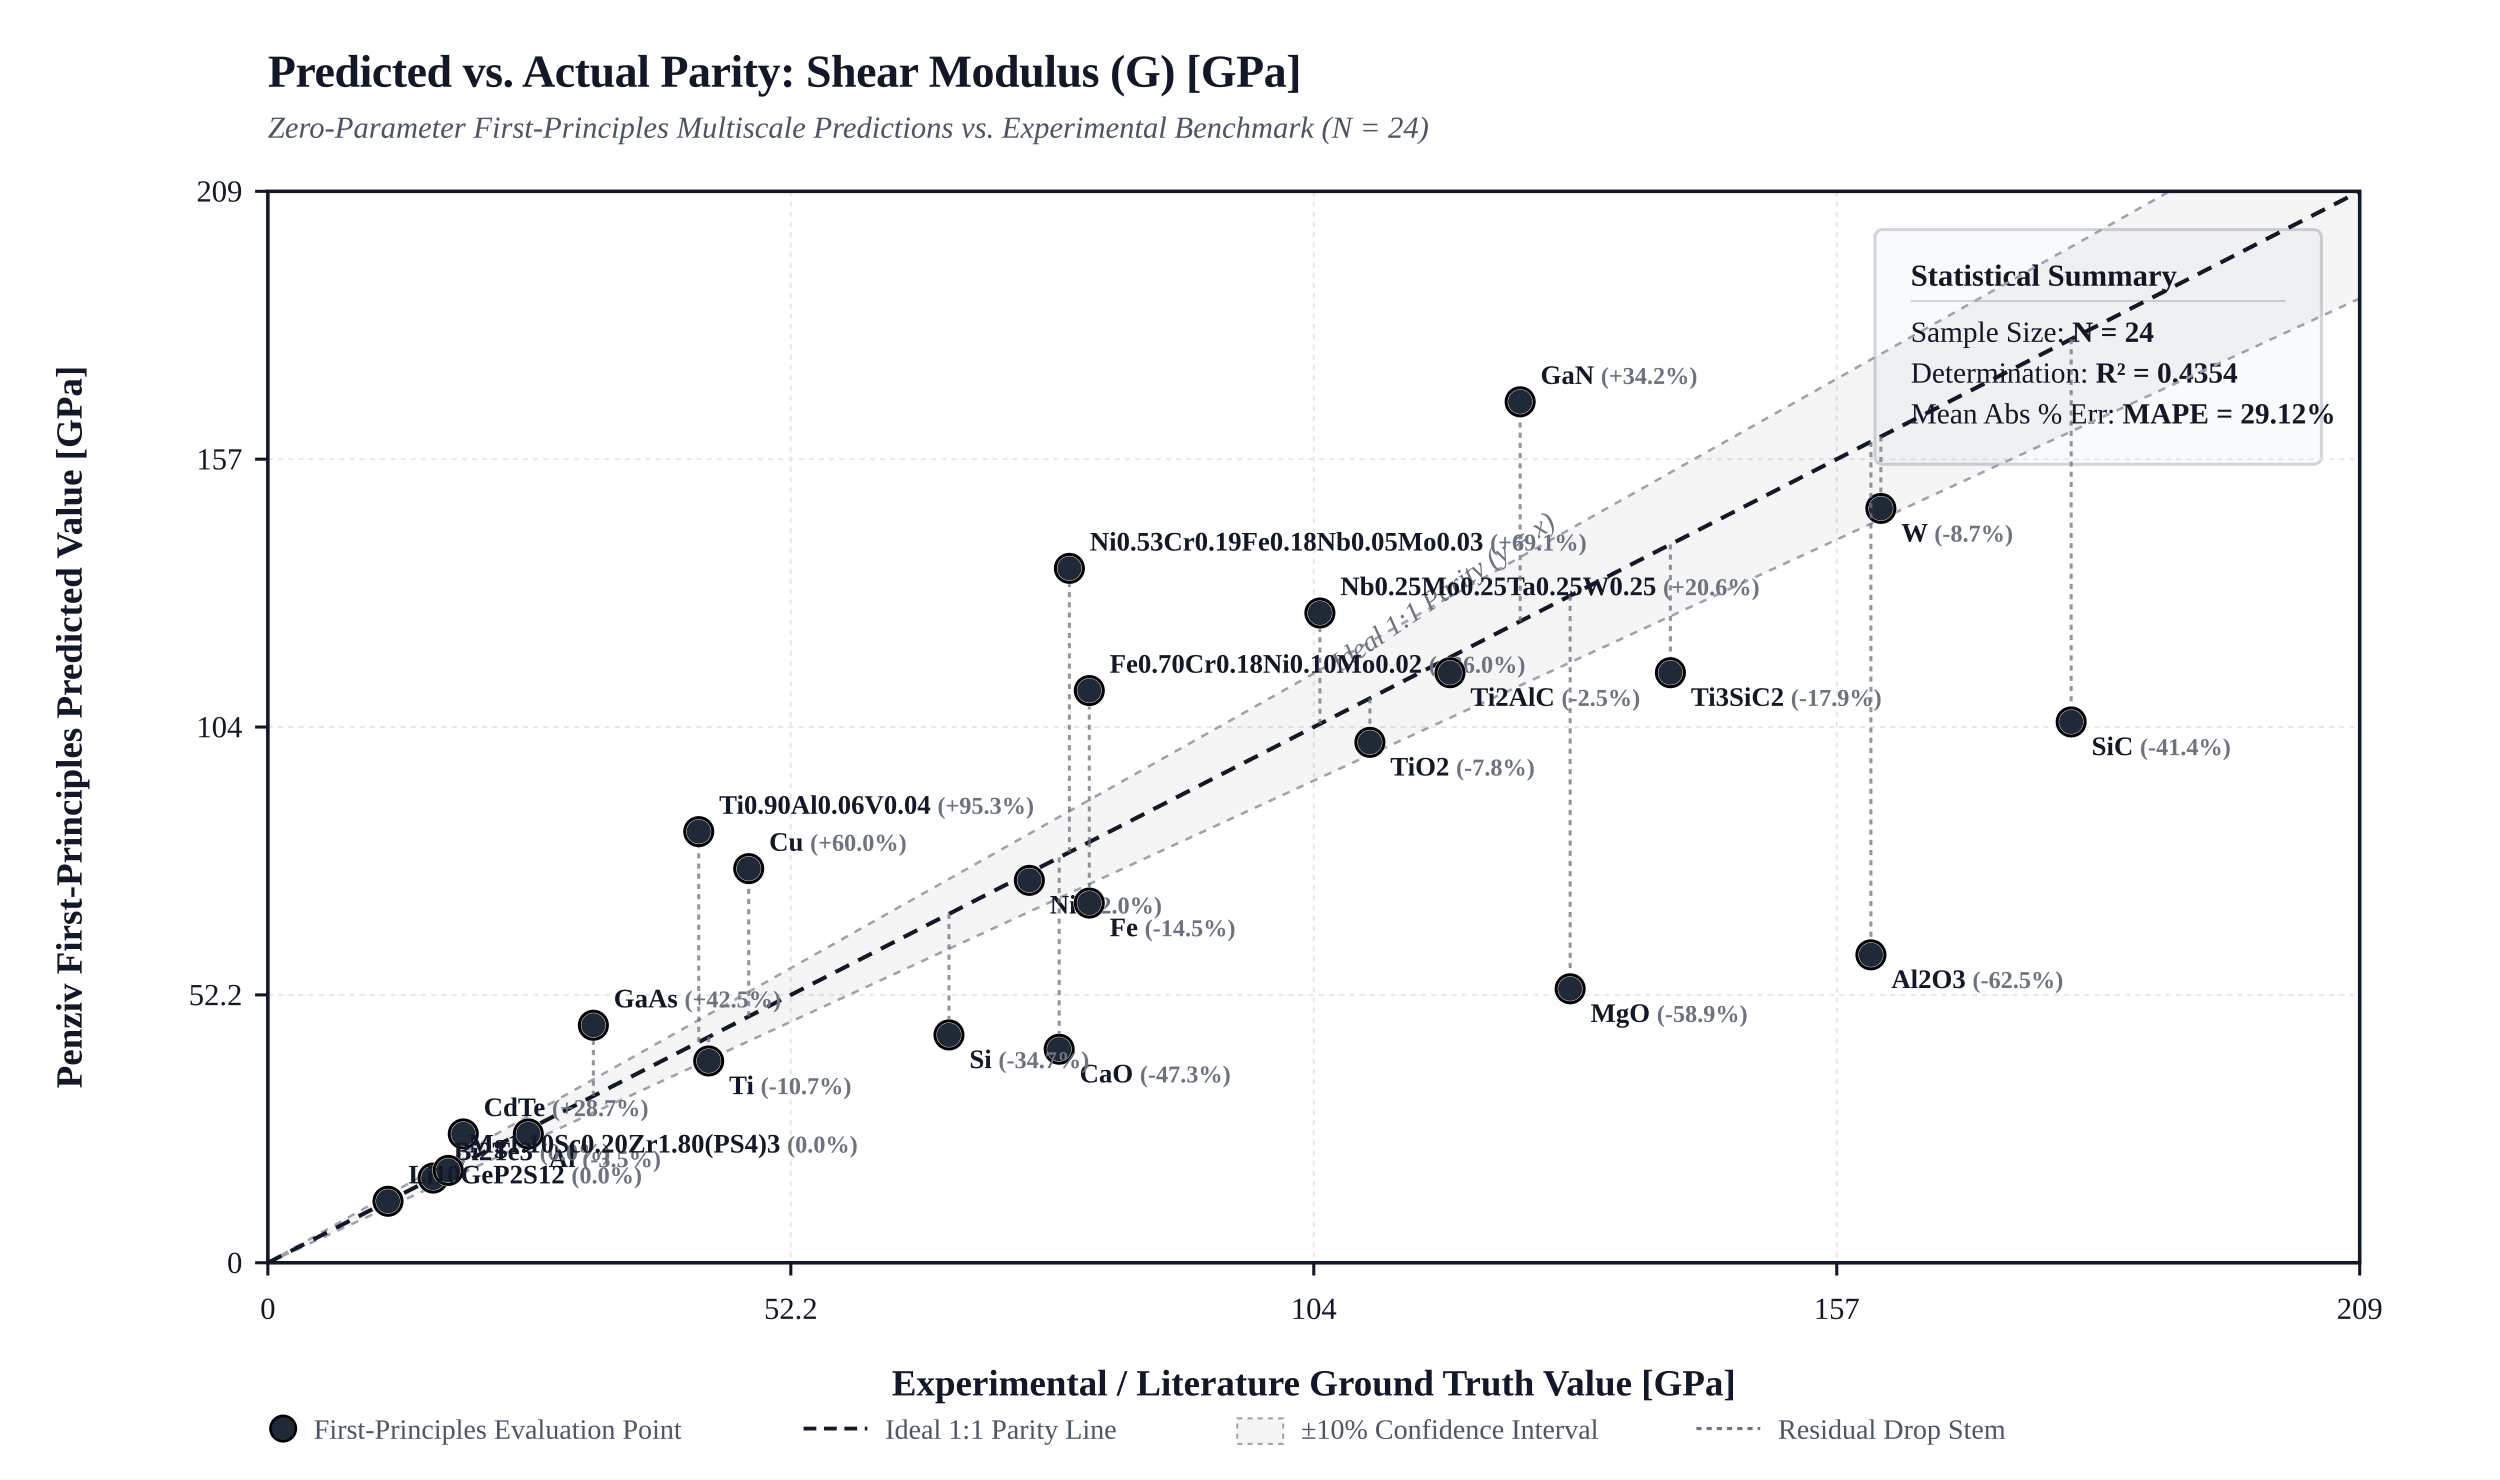
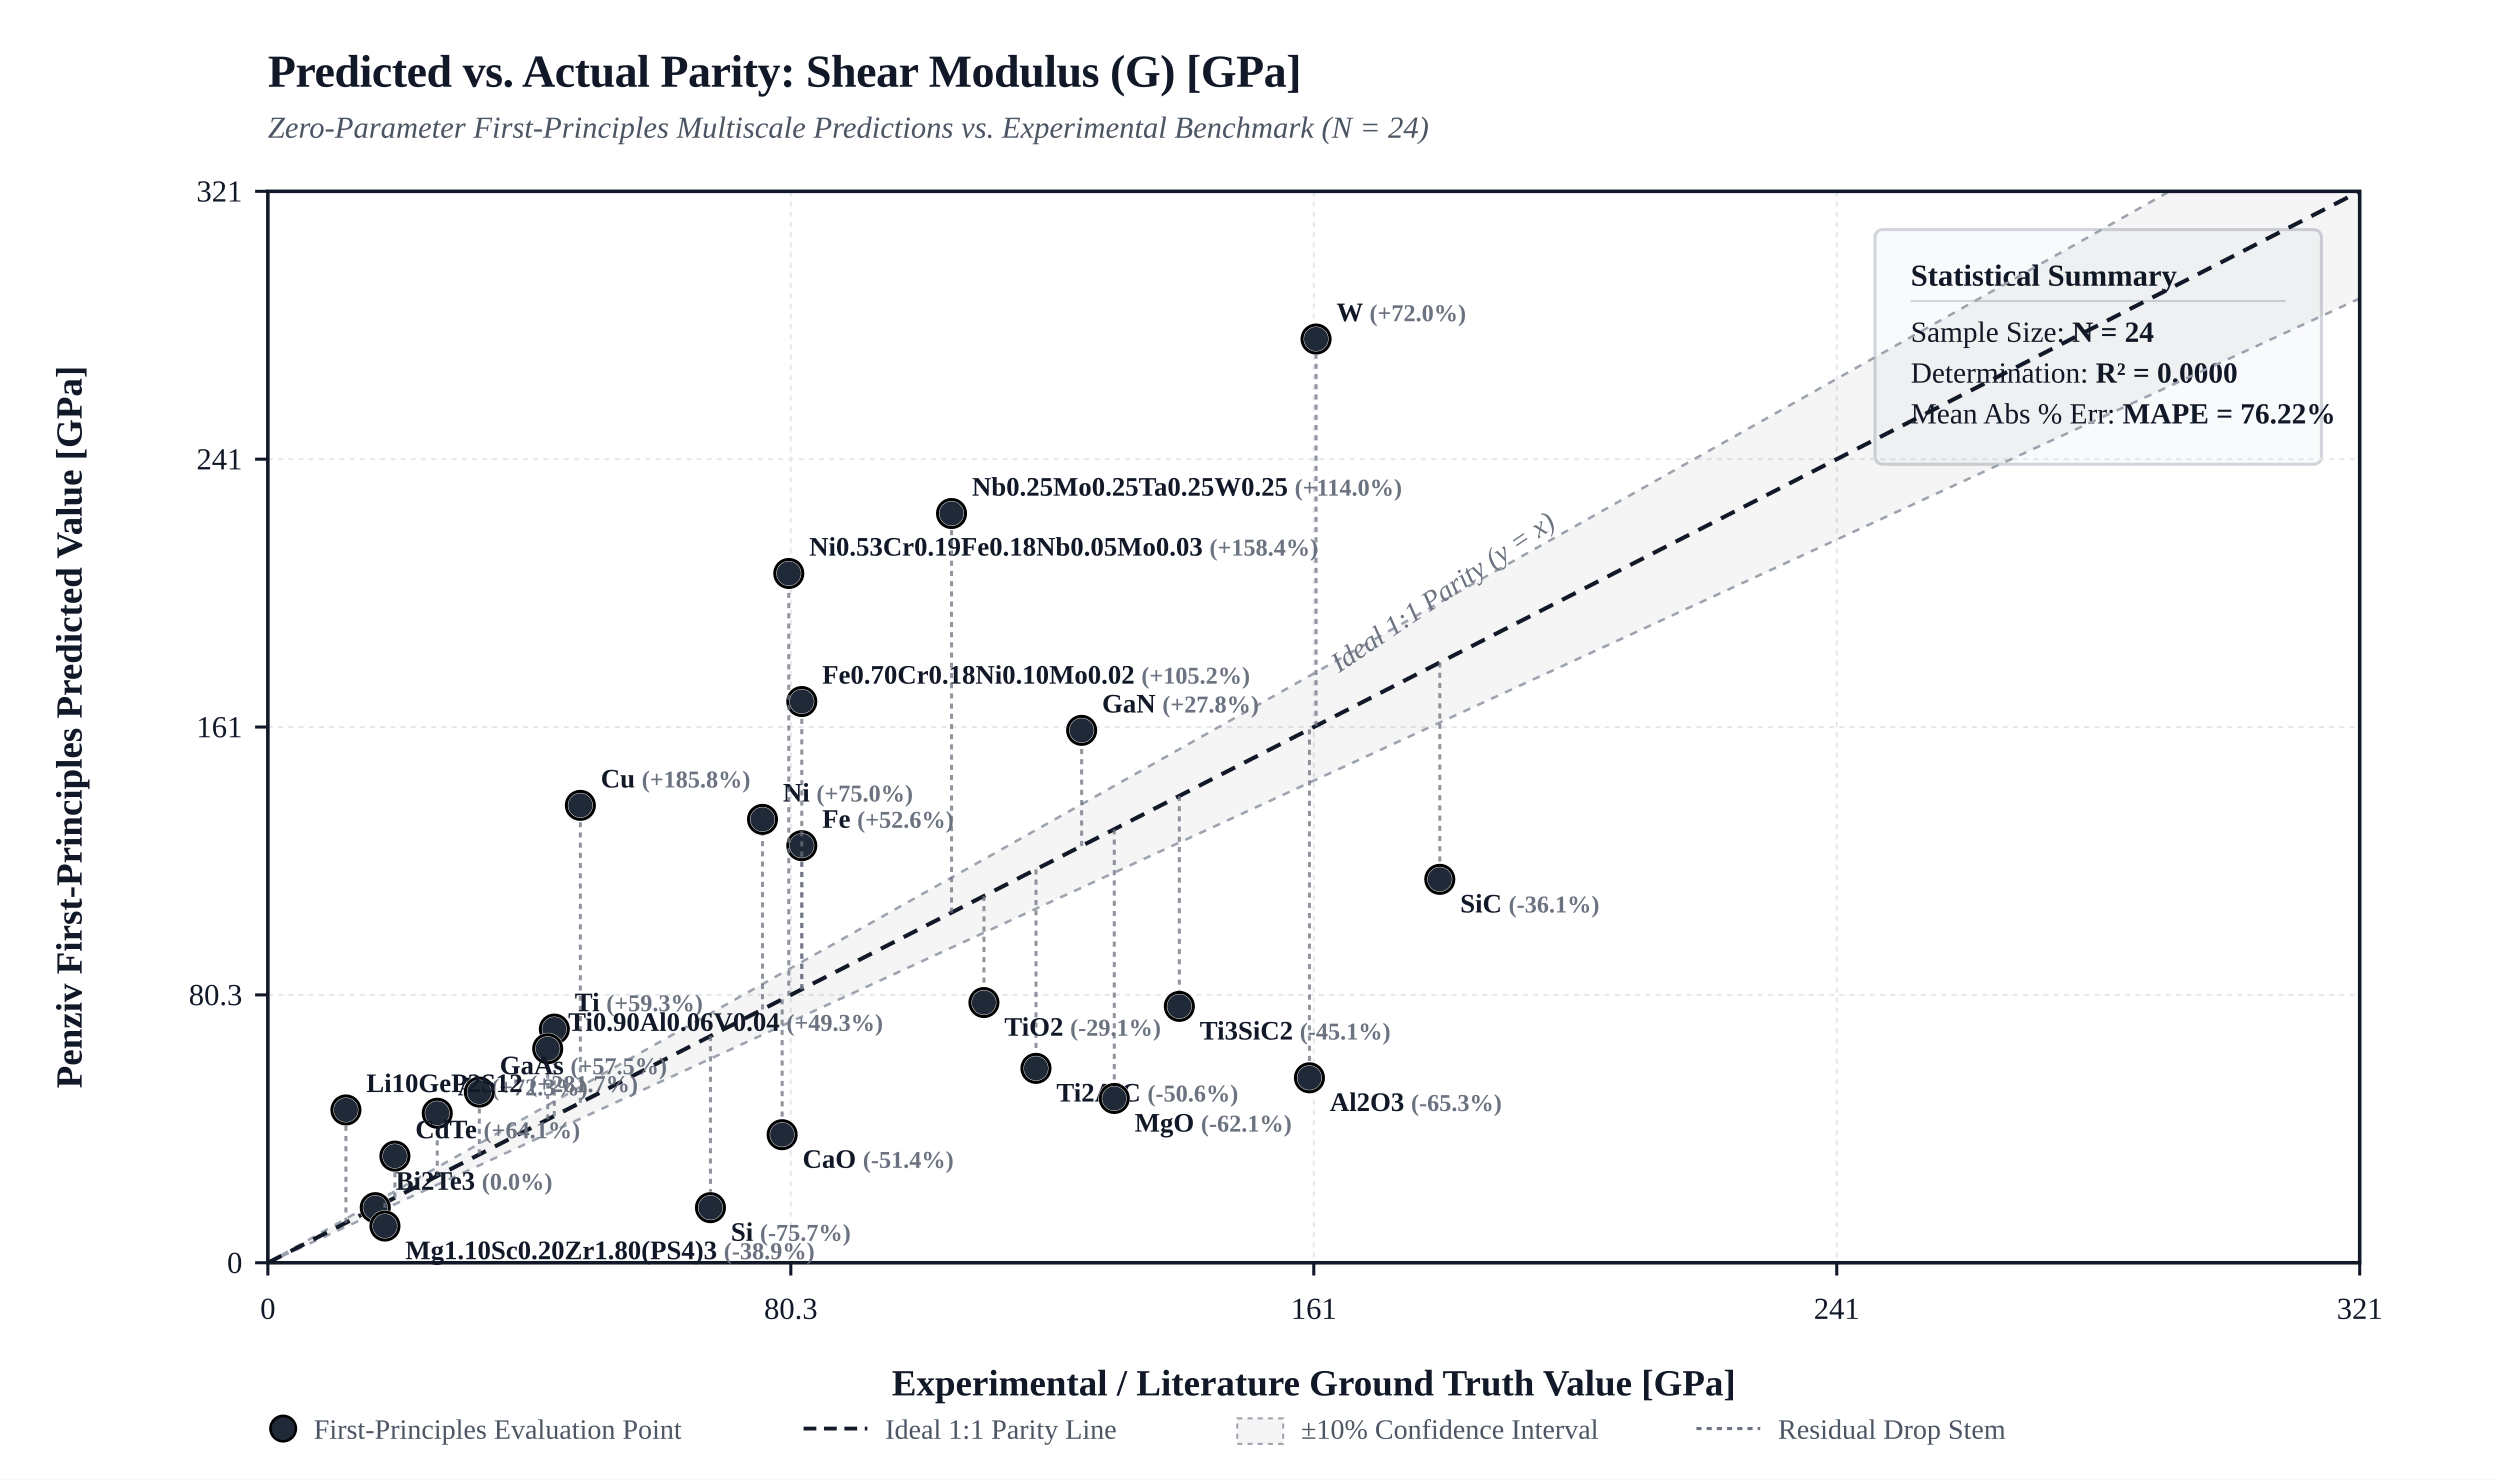
<svg xmlns="http://www.w3.org/2000/svg" viewBox="0 0 980 580" width="100%" height="auto" style="background-color: #FFFFFF; border: 1px solid #E5E7EB; border-radius: 4px; font-family: 'Times New Roman', Times, 'DejaVu Serif', 'TeX Gyre Termes', Georgia, serif;">
  <defs>
    <clipPath id="plotClip">
      <rect x="105" y="75" width="820" height="420" />
    </clipPath>
  </defs>
  <rect x="0" y="0" width="980" height="580" fill="#FFFFFF" />
  <text x="105" y="34" fill="#111827" font-size="18" font-weight="bold" letter-spacing="-0.01em">Predicted vs. Actual Parity: Shear Modulus (G) [GPa]</text>
  <text x="105" y="54" fill="#4B5563" font-size="12" font-style="italic">Zero-Parameter First-Principles Multiscale Predictions vs. Experimental Benchmark (N = 24)</text>
  <g transform="translate(735, 90)">
    <rect width="175" height="92" rx="3" fill="#F9FAFB" stroke="#D1D5DB" stroke-width="1.2" />
    <text x="14" y="22" fill="#111827" font-size="12" font-weight="bold">Statistical Summary</text>
    <line x1="14" y1="28" x2="161" y2="28" stroke="#D1D5DB" stroke-width="0.8" />
    <text x="14" y="44" fill="#111827" font-size="11.5">Sample Size: <tspan font-weight="bold">N = 24</tspan>
    </text>
-     <text x="14" y="60" fill="#111827" font-size="11.5">Determination: <tspan font-weight="bold">R² = 0.4354</tspan>
+     <text x="14" y="60" fill="#111827" font-size="11.5">Determination: <tspan font-weight="bold">R² = 0.0000</tspan>
    </text>
-     <text x="14" y="76" fill="#111827" font-size="11.5">Mean Abs % Err: <tspan font-weight="bold">MAPE = 29.12%</tspan>
+     <text x="14" y="76" fill="#111827" font-size="11.5">Mean Abs % Err: <tspan font-weight="bold">MAPE = 76.22%</tspan>
    </text>
  </g>
  <line x1="105.0" y1="75" x2="105.0" y2="495" stroke="#E5E7EB" stroke-width="0.8" stroke-dasharray="2,2" />
  <line x1="105" y1="495.0" x2="925" y2="495.0" stroke="#E5E7EB" stroke-width="0.8" stroke-dasharray="2,2" />
  <line x1="100" y1="495.0" x2="105" y2="495.0" stroke="#111827" stroke-width="1.2" />
  <text x="95" y="499.0" fill="#111827" font-size="12" font-weight="500" text-anchor="end">0</text>
  <line x1="105.0" y1="495" x2="105.0" y2="500" stroke="#111827" stroke-width="1.2" />
  <text x="105.0" y="517.0" fill="#111827" font-size="12" font-weight="500" text-anchor="middle">0</text>
  <line x1="310.0" y1="75" x2="310.0" y2="495" stroke="#E5E7EB" stroke-width="0.8" stroke-dasharray="2,2" />
  <line x1="105" y1="390.0" x2="925" y2="390.0" stroke="#E5E7EB" stroke-width="0.8" stroke-dasharray="2,2" />
  <line x1="100" y1="390.0" x2="105" y2="390.0" stroke="#111827" stroke-width="1.2" />
-   <text x="95" y="394.0" fill="#111827" font-size="12" font-weight="500" text-anchor="end">52.2</text>
+   <text x="95" y="394.0" fill="#111827" font-size="12" font-weight="500" text-anchor="end">80.3</text>
  <line x1="310.0" y1="495" x2="310.0" y2="500" stroke="#111827" stroke-width="1.2" />
-   <text x="310.0" y="517.0" fill="#111827" font-size="12" font-weight="500" text-anchor="middle">52.2</text>
+   <text x="310.0" y="517.0" fill="#111827" font-size="12" font-weight="500" text-anchor="middle">80.3</text>
  <line x1="515.0" y1="75" x2="515.0" y2="495" stroke="#E5E7EB" stroke-width="0.8" stroke-dasharray="2,2" />
  <line x1="105" y1="285.0" x2="925" y2="285.0" stroke="#E5E7EB" stroke-width="0.8" stroke-dasharray="2,2" />
  <line x1="100" y1="285.0" x2="105" y2="285.0" stroke="#111827" stroke-width="1.2" />
-   <text x="95" y="289.0" fill="#111827" font-size="12" font-weight="500" text-anchor="end">104</text>
+   <text x="95" y="289.0" fill="#111827" font-size="12" font-weight="500" text-anchor="end">161</text>
  <line x1="515.0" y1="495" x2="515.0" y2="500" stroke="#111827" stroke-width="1.2" />
-   <text x="515.0" y="517.0" fill="#111827" font-size="12" font-weight="500" text-anchor="middle">104</text>
+   <text x="515.0" y="517.0" fill="#111827" font-size="12" font-weight="500" text-anchor="middle">161</text>
  <line x1="720.0" y1="75" x2="720.0" y2="495" stroke="#E5E7EB" stroke-width="0.8" stroke-dasharray="2,2" />
  <line x1="105" y1="180.0" x2="925" y2="180.0" stroke="#E5E7EB" stroke-width="0.8" stroke-dasharray="2,2" />
  <line x1="100" y1="180.0" x2="105" y2="180.0" stroke="#111827" stroke-width="1.2" />
-   <text x="95" y="184.0" fill="#111827" font-size="12" font-weight="500" text-anchor="end">157</text>
+   <text x="95" y="184.0" fill="#111827" font-size="12" font-weight="500" text-anchor="end">241</text>
  <line x1="720.0" y1="495" x2="720.0" y2="500" stroke="#111827" stroke-width="1.2" />
-   <text x="720.0" y="517.0" fill="#111827" font-size="12" font-weight="500" text-anchor="middle">157</text>
+   <text x="720.0" y="517.0" fill="#111827" font-size="12" font-weight="500" text-anchor="middle">241</text>
  <line x1="925.0" y1="75" x2="925.0" y2="495" stroke="#E5E7EB" stroke-width="0.8" stroke-dasharray="2,2" />
  <line x1="105" y1="75.0" x2="925" y2="75.0" stroke="#E5E7EB" stroke-width="0.8" stroke-dasharray="2,2" />
  <line x1="100" y1="75.0" x2="105" y2="75.0" stroke="#111827" stroke-width="1.2" />
-   <text x="95" y="79.0" fill="#111827" font-size="12" font-weight="500" text-anchor="end">209</text>
+   <text x="95" y="79.0" fill="#111827" font-size="12" font-weight="500" text-anchor="end">321</text>
  <line x1="925.0" y1="495" x2="925.0" y2="500" stroke="#111827" stroke-width="1.2" />
-   <text x="925.0" y="517.0" fill="#111827" font-size="12" font-weight="500" text-anchor="middle">209</text>
+   <text x="925.0" y="517.0" fill="#111827" font-size="12" font-weight="500" text-anchor="middle">321</text>
  <polygon points="105.0,495.0 925.0,33.0 925.0,117.0 105.0,495.0" fill="rgba(0, 0, 0, 0.04)" clip-path="url(#plotClip)" />
  <line x1="105.0" y1="495.0" x2="925.0" y2="33.0" stroke="#9CA3AF" stroke-width="1.0" stroke-dasharray="3,3" clip-path="url(#plotClip)" />
  <line x1="105.0" y1="495.0" x2="925.0" y2="117.0" stroke="#9CA3AF" stroke-width="1.0" stroke-dasharray="3,3" clip-path="url(#plotClip)" />
  <line x1="105.0" y1="495.0" x2="925.0" y2="75.0" stroke="#111827" stroke-width="1.6" stroke-dasharray="6,4" clip-path="url(#plotClip)" />
  <text x="535.0" y="273.0" fill="#6B7280" font-size="11" font-style="italic" transform="rotate(-34 515.0 285.0)">Ideal 1:1 Parity (y = x)</text>
  <rect x="105" y="75" width="820" height="420" fill="none" stroke="#111827" stroke-width="1.4" />
  <text x="515.0" y="547.0" fill="#111827" font-size="14.5" font-weight="bold" text-anchor="middle">Experimental / Literature Ground Truth Value [GPa]</text>
  <text x="32" y="285.0" fill="#111827" font-size="14.5" font-weight="bold" text-anchor="middle" transform="rotate(-90 32 285.0)">Penziv First-Principles Predicted Value [GPa]</text>
-   <line x1="293.5" y1="398.4" x2="293.5" y2="340.5" stroke="#6B7280" stroke-width="1.2" stroke-dasharray="2,2" opacity="0.75" clip-path="url(#plotClip)" />
-   <circle cx="293.5" cy="340.5" r="5.5" fill="#1F2937" stroke="#FFFFFF" stroke-width="1.5" />
-   <circle cx="293.5" cy="340.5" r="5.5" fill="none" stroke="#000000" stroke-width="1.2" />
-   <text x="301.5" y="333.5" fill="#111827" font-size="10.5" font-weight="600" text-anchor="start">Cu <tspan fill="#6B7280" font-size="9.5">(+60.0%)</tspan>
+   <line x1="227.5" y1="432.3" x2="227.5" y2="315.7" stroke="#6B7280" stroke-width="1.2" stroke-dasharray="2,2" opacity="0.75" clip-path="url(#plotClip)" />
+   <circle cx="227.5" cy="315.7" r="5.5" fill="#1F2937" stroke="#FFFFFF" stroke-width="1.5" />
+   <circle cx="227.5" cy="315.7" r="5.5" fill="none" stroke="#000000" stroke-width="1.2" />
+   <text x="235.5" y="308.7" fill="#111827" font-size="10.5" font-weight="600" text-anchor="start">Cu <tspan fill="#6B7280" font-size="9.5">(+185.8%)</tspan>
  </text>
-   <line x1="207.1" y1="442.7" x2="207.1" y2="444.5" stroke="#6B7280" stroke-width="1.2" stroke-dasharray="2,2" opacity="0.75" clip-path="url(#plotClip)" />
-   <circle cx="207.1" cy="444.5" r="5.5" fill="#1F2937" stroke="#FFFFFF" stroke-width="1.5" />
-   <circle cx="207.1" cy="444.5" r="5.5" fill="none" stroke="#000000" stroke-width="1.2" />
-   <text x="215.1" y="457.5" fill="#111827" font-size="10.5" font-weight="600" text-anchor="start">Al <tspan fill="#6B7280" font-size="9.5">(-3.5%)</tspan>
+   <line x1="171.4" y1="461.0" x2="171.4" y2="436.4" stroke="#6B7280" stroke-width="1.2" stroke-dasharray="2,2" opacity="0.75" clip-path="url(#plotClip)" />
+   <circle cx="171.4" cy="436.4" r="5.5" fill="#1F2937" stroke="#FFFFFF" stroke-width="1.5" />
+   <circle cx="171.4" cy="436.4" r="5.5" fill="none" stroke="#000000" stroke-width="1.2" />
+   <text x="179.4" y="429.4" fill="#111827" font-size="10.5" font-weight="600" text-anchor="start">Al <tspan fill="#6B7280" font-size="9.5">(+72.3%)</tspan>
  </text>
-   <line x1="403.5" y1="342.1" x2="403.5" y2="345.1" stroke="#6B7280" stroke-width="1.2" stroke-dasharray="2,2" opacity="0.75" clip-path="url(#plotClip)" />
-   <circle cx="403.5" cy="345.1" r="5.5" fill="#1F2937" stroke="#FFFFFF" stroke-width="1.5" />
-   <circle cx="403.5" cy="345.1" r="5.5" fill="none" stroke="#000000" stroke-width="1.2" />
-   <text x="411.5" y="358.1" fill="#111827" font-size="10.5" font-weight="600" text-anchor="start">Ni <tspan fill="#6B7280" font-size="9.5">(-2.0%)</tspan>
+   <line x1="298.9" y1="395.7" x2="298.9" y2="321.2" stroke="#6B7280" stroke-width="1.2" stroke-dasharray="2,2" opacity="0.75" clip-path="url(#plotClip)" />
+   <circle cx="298.9" cy="321.2" r="5.5" fill="#1F2937" stroke="#FFFFFF" stroke-width="1.5" />
+   <circle cx="298.9" cy="321.2" r="5.5" fill="none" stroke="#000000" stroke-width="1.2" />
+   <text x="306.9" y="314.2" fill="#111827" font-size="10.5" font-weight="600" text-anchor="start">Ni <tspan fill="#6B7280" font-size="9.5">(+75.0%)</tspan>
  </text>
-   <line x1="277.8" y1="406.5" x2="277.8" y2="415.9" stroke="#6B7280" stroke-width="1.2" stroke-dasharray="2,2" opacity="0.75" clip-path="url(#plotClip)" />
-   <circle cx="277.8" cy="415.9" r="5.5" fill="#1F2937" stroke="#FFFFFF" stroke-width="1.5" />
-   <circle cx="277.8" cy="415.9" r="5.5" fill="none" stroke="#000000" stroke-width="1.2" />
-   <text x="285.8" y="428.9" fill="#111827" font-size="10.5" font-weight="600" text-anchor="start">Ti <tspan fill="#6B7280" font-size="9.5">(-10.7%)</tspan>
+   <line x1="217.3" y1="437.5" x2="217.3" y2="403.4" stroke="#6B7280" stroke-width="1.2" stroke-dasharray="2,2" opacity="0.75" clip-path="url(#plotClip)" />
+   <circle cx="217.3" cy="403.4" r="5.5" fill="#1F2937" stroke="#FFFFFF" stroke-width="1.5" />
+   <circle cx="217.3" cy="403.4" r="5.5" fill="none" stroke="#000000" stroke-width="1.2" />
+   <text x="225.3" y="396.4" fill="#111827" font-size="10.5" font-weight="600" text-anchor="start">Ti <tspan fill="#6B7280" font-size="9.5">(+59.3%)</tspan>
  </text>
-   <line x1="737.3" y1="171.1" x2="737.3" y2="199.3" stroke="#6B7280" stroke-width="1.2" stroke-dasharray="2,2" opacity="0.75" clip-path="url(#plotClip)" />
-   <circle cx="737.3" cy="199.3" r="5.5" fill="#1F2937" stroke="#FFFFFF" stroke-width="1.5" />
-   <circle cx="737.3" cy="199.3" r="5.5" fill="none" stroke="#000000" stroke-width="1.2" />
-   <text x="745.3" y="212.3" fill="#111827" font-size="10.5" font-weight="600" text-anchor="start">W <tspan fill="#6B7280" font-size="9.5">(-8.7%)</tspan>
+   <line x1="515.9" y1="284.6" x2="515.9" y2="132.9" stroke="#6B7280" stroke-width="1.2" stroke-dasharray="2,2" opacity="0.75" clip-path="url(#plotClip)" />
+   <circle cx="515.9" cy="132.9" r="5.5" fill="#1F2937" stroke="#FFFFFF" stroke-width="1.5" />
+   <circle cx="515.9" cy="132.9" r="5.5" fill="none" stroke="#000000" stroke-width="1.2" />
+   <text x="523.9" y="125.9" fill="#111827" font-size="10.5" font-weight="600" text-anchor="start">W <tspan fill="#6B7280" font-size="9.5">(+72.0%)</tspan>
  </text>
-   <line x1="427.0" y1="330.1" x2="427.0" y2="354.0" stroke="#6B7280" stroke-width="1.2" stroke-dasharray="2,2" opacity="0.75" clip-path="url(#plotClip)" />
-   <circle cx="427.0" cy="354.0" r="5.5" fill="#1F2937" stroke="#FFFFFF" stroke-width="1.5" />
-   <circle cx="427.0" cy="354.0" r="5.5" fill="none" stroke="#000000" stroke-width="1.2" />
-   <text x="435.0" y="367.0" fill="#111827" font-size="10.5" font-weight="600" text-anchor="start">Fe <tspan fill="#6B7280" font-size="9.5">(-14.5%)</tspan>
+   <line x1="314.3" y1="387.8" x2="314.3" y2="331.5" stroke="#6B7280" stroke-width="1.2" stroke-dasharray="2,2" opacity="0.75" clip-path="url(#plotClip)" />
+   <circle cx="314.3" cy="331.5" r="5.5" fill="#1F2937" stroke="#FFFFFF" stroke-width="1.5" />
+   <circle cx="314.3" cy="331.5" r="5.5" fill="none" stroke="#000000" stroke-width="1.2" />
+   <text x="322.3" y="324.5" fill="#111827" font-size="10.5" font-weight="600" text-anchor="start">Fe <tspan fill="#6B7280" font-size="9.5">(+52.6%)</tspan>
  </text>
-   <line x1="427.0" y1="330.1" x2="427.0" y2="270.7" stroke="#6B7280" stroke-width="1.2" stroke-dasharray="2,2" opacity="0.75" clip-path="url(#plotClip)" />
-   <circle cx="427.0" cy="270.7" r="5.5" fill="#1F2937" stroke="#FFFFFF" stroke-width="1.5" />
-   <circle cx="427.0" cy="270.7" r="5.5" fill="none" stroke="#000000" stroke-width="1.2" />
-   <text x="435.0" y="263.7" fill="#111827" font-size="10.5" font-weight="600" text-anchor="start">Fe0.70Cr0.18Ni0.10Mo0.02 <tspan fill="#6B7280" font-size="9.5">(+36.0%)</tspan>
+   <line x1="314.3" y1="387.8" x2="314.3" y2="275.0" stroke="#6B7280" stroke-width="1.2" stroke-dasharray="2,2" opacity="0.75" clip-path="url(#plotClip)" />
+   <circle cx="314.3" cy="275.0" r="5.5" fill="#1F2937" stroke="#FFFFFF" stroke-width="1.5" />
+   <circle cx="314.3" cy="275.0" r="5.5" fill="none" stroke="#000000" stroke-width="1.2" />
+   <text x="322.3" y="268.0" fill="#111827" font-size="10.5" font-weight="600" text-anchor="start">Fe0.70Cr0.18Ni0.10Mo0.02 <tspan fill="#6B7280" font-size="9.5">(+105.2%)</tspan>
  </text>
-   <line x1="419.2" y1="334.1" x2="419.2" y2="222.8" stroke="#6B7280" stroke-width="1.2" stroke-dasharray="2,2" opacity="0.75" clip-path="url(#plotClip)" />
-   <circle cx="419.2" cy="222.8" r="5.5" fill="#1F2937" stroke="#FFFFFF" stroke-width="1.5" />
-   <circle cx="419.2" cy="222.8" r="5.5" fill="none" stroke="#000000" stroke-width="1.2" />
-   <text x="427.2" y="215.8" fill="#111827" font-size="10.5" font-weight="600" text-anchor="start">Ni0.53Cr0.19Fe0.18Nb0.05Mo0.03 <tspan fill="#6B7280" font-size="9.5">(+69.1%)</tspan>
+   <line x1="309.2" y1="390.4" x2="309.2" y2="224.8" stroke="#6B7280" stroke-width="1.2" stroke-dasharray="2,2" opacity="0.75" clip-path="url(#plotClip)" />
+   <circle cx="309.2" cy="224.8" r="5.5" fill="#1F2937" stroke="#FFFFFF" stroke-width="1.5" />
+   <circle cx="309.2" cy="224.8" r="5.5" fill="none" stroke="#000000" stroke-width="1.2" />
+   <text x="317.2" y="217.8" fill="#111827" font-size="10.5" font-weight="600" text-anchor="start">Ni0.53Cr0.19Fe0.18Nb0.05Mo0.03 <tspan fill="#6B7280" font-size="9.5">(+158.4%)</tspan>
  </text>
-   <line x1="273.9" y1="408.5" x2="273.9" y2="326.0" stroke="#6B7280" stroke-width="1.2" stroke-dasharray="2,2" opacity="0.75" clip-path="url(#plotClip)" />
-   <circle cx="273.9" cy="326.0" r="5.5" fill="#1F2937" stroke="#FFFFFF" stroke-width="1.5" />
-   <circle cx="273.9" cy="326.0" r="5.5" fill="none" stroke="#000000" stroke-width="1.2" />
-   <text x="281.9" y="319.0" fill="#111827" font-size="10.5" font-weight="600" text-anchor="start">Ti0.90Al0.06V0.04 <tspan fill="#6B7280" font-size="9.5">(+95.3%)</tspan>
+   <line x1="214.7" y1="438.8" x2="214.7" y2="411.1" stroke="#6B7280" stroke-width="1.2" stroke-dasharray="2,2" opacity="0.75" clip-path="url(#plotClip)" />
+   <circle cx="214.7" cy="411.1" r="5.5" fill="#1F2937" stroke="#FFFFFF" stroke-width="1.5" />
+   <circle cx="214.7" cy="411.1" r="5.5" fill="none" stroke="#000000" stroke-width="1.2" />
+   <text x="222.7" y="404.1" fill="#111827" font-size="10.5" font-weight="600" text-anchor="start">Ti0.90Al0.06V0.04 <tspan fill="#6B7280" font-size="9.5">(+49.3%)</tspan>
  </text>
-   <line x1="517.4" y1="283.8" x2="517.4" y2="240.3" stroke="#6B7280" stroke-width="1.2" stroke-dasharray="2,2" opacity="0.75" clip-path="url(#plotClip)" />
-   <circle cx="517.4" cy="240.3" r="5.5" fill="#1F2937" stroke="#FFFFFF" stroke-width="1.5" />
-   <circle cx="517.4" cy="240.3" r="5.5" fill="none" stroke="#000000" stroke-width="1.2" />
-   <text x="525.4" y="233.3" fill="#111827" font-size="10.5" font-weight="600" text-anchor="start">Nb0.25Mo0.25Ta0.25W0.25 <tspan fill="#6B7280" font-size="9.5">(+20.6%)</tspan>
+   <line x1="373.0" y1="357.8" x2="373.0" y2="201.3" stroke="#6B7280" stroke-width="1.2" stroke-dasharray="2,2" opacity="0.75" clip-path="url(#plotClip)" />
+   <circle cx="373.0" cy="201.3" r="5.5" fill="#1F2937" stroke="#FFFFFF" stroke-width="1.5" />
+   <circle cx="373.0" cy="201.3" r="5.5" fill="none" stroke="#000000" stroke-width="1.2" />
+   <text x="381.0" y="194.3" fill="#111827" font-size="10.5" font-weight="600" text-anchor="start">Nb0.25Mo0.25Ta0.25W0.25 <tspan fill="#6B7280" font-size="9.5">(+114.0%)</tspan>
  </text>
-   <line x1="654.8" y1="213.4" x2="654.8" y2="263.7" stroke="#6B7280" stroke-width="1.2" stroke-dasharray="2,2" opacity="0.75" clip-path="url(#plotClip)" />
-   <circle cx="654.8" cy="263.7" r="5.5" fill="#1F2937" stroke="#FFFFFF" stroke-width="1.5" />
-   <circle cx="654.8" cy="263.7" r="5.5" fill="none" stroke="#000000" stroke-width="1.2" />
-   <text x="662.8" y="276.7" fill="#111827" font-size="10.5" font-weight="600" text-anchor="start">Ti3SiC2 <tspan fill="#6B7280" font-size="9.5">(-17.9%)</tspan>
+   <line x1="462.3" y1="312.0" x2="462.3" y2="394.5" stroke="#6B7280" stroke-width="1.2" stroke-dasharray="2,2" opacity="0.75" clip-path="url(#plotClip)" />
+   <circle cx="462.3" cy="394.5" r="5.5" fill="#1F2937" stroke="#FFFFFF" stroke-width="1.5" />
+   <circle cx="462.3" cy="394.5" r="5.5" fill="none" stroke="#000000" stroke-width="1.2" />
+   <text x="470.3" y="407.5" fill="#111827" font-size="10.5" font-weight="600" text-anchor="start">Ti3SiC2 <tspan fill="#6B7280" font-size="9.5">(-45.1%)</tspan>
  </text>
-   <line x1="568.4" y1="257.6" x2="568.4" y2="263.7" stroke="#6B7280" stroke-width="1.2" stroke-dasharray="2,2" opacity="0.75" clip-path="url(#plotClip)" />
-   <circle cx="568.4" cy="263.7" r="5.5" fill="#1F2937" stroke="#FFFFFF" stroke-width="1.5" />
-   <circle cx="568.4" cy="263.7" r="5.5" fill="none" stroke="#000000" stroke-width="1.2" />
-   <text x="576.4" y="276.7" fill="#111827" font-size="10.5" font-weight="600" text-anchor="start">Ti2AlC <tspan fill="#6B7280" font-size="9.5">(-2.5%)</tspan>
+   <line x1="406.1" y1="340.8" x2="406.1" y2="418.8" stroke="#6B7280" stroke-width="1.2" stroke-dasharray="2,2" opacity="0.75" clip-path="url(#plotClip)" />
+   <circle cx="406.1" cy="418.8" r="5.5" fill="#1F2937" stroke="#FFFFFF" stroke-width="1.5" />
+   <circle cx="406.1" cy="418.8" r="5.5" fill="none" stroke="#000000" stroke-width="1.2" />
+   <text x="414.1" y="431.8" fill="#111827" font-size="10.5" font-weight="600" text-anchor="start">Ti2AlC <tspan fill="#6B7280" font-size="9.5">(-50.6%)</tspan>
  </text>
-   <line x1="415.2" y1="336.1" x2="415.2" y2="411.3" stroke="#6B7280" stroke-width="1.2" stroke-dasharray="2,2" opacity="0.75" clip-path="url(#plotClip)" />
-   <circle cx="415.2" cy="411.3" r="5.5" fill="#1F2937" stroke="#FFFFFF" stroke-width="1.5" />
-   <circle cx="415.2" cy="411.3" r="5.5" fill="none" stroke="#000000" stroke-width="1.2" />
-   <text x="423.2" y="424.3" fill="#111827" font-size="10.5" font-weight="600" text-anchor="start">CaO <tspan fill="#6B7280" font-size="9.5">(-47.3%)</tspan>
+   <line x1="306.6" y1="391.7" x2="306.6" y2="444.8" stroke="#6B7280" stroke-width="1.2" stroke-dasharray="2,2" opacity="0.75" clip-path="url(#plotClip)" />
+   <circle cx="306.6" cy="444.8" r="5.5" fill="#1F2937" stroke="#FFFFFF" stroke-width="1.5" />
+   <circle cx="306.6" cy="444.8" r="5.5" fill="none" stroke="#000000" stroke-width="1.2" />
+   <text x="314.6" y="457.8" fill="#111827" font-size="10.5" font-weight="600" text-anchor="start">CaO <tspan fill="#6B7280" font-size="9.5">(-51.4%)</tspan>
  </text>
-   <line x1="615.5" y1="233.5" x2="615.5" y2="387.6" stroke="#6B7280" stroke-width="1.2" stroke-dasharray="2,2" opacity="0.75" clip-path="url(#plotClip)" />
-   <circle cx="615.5" cy="387.6" r="5.5" fill="#1F2937" stroke="#FFFFFF" stroke-width="1.5" />
-   <circle cx="615.5" cy="387.6" r="5.5" fill="none" stroke="#000000" stroke-width="1.2" />
-   <text x="623.5" y="400.6" fill="#111827" font-size="10.5" font-weight="600" text-anchor="start">MgO <tspan fill="#6B7280" font-size="9.5">(-58.9%)</tspan>
+   <line x1="436.8" y1="325.1" x2="436.8" y2="430.6" stroke="#6B7280" stroke-width="1.2" stroke-dasharray="2,2" opacity="0.75" clip-path="url(#plotClip)" />
+   <circle cx="436.8" cy="430.6" r="5.5" fill="#1F2937" stroke="#FFFFFF" stroke-width="1.5" />
+   <circle cx="436.8" cy="430.6" r="5.5" fill="none" stroke="#000000" stroke-width="1.2" />
+   <text x="444.8" y="443.6" fill="#111827" font-size="10.5" font-weight="600" text-anchor="start">MgO <tspan fill="#6B7280" font-size="9.5">(-62.1%)</tspan>
  </text>
-   <line x1="733.4" y1="173.2" x2="733.4" y2="374.3" stroke="#6B7280" stroke-width="1.2" stroke-dasharray="2,2" opacity="0.75" clip-path="url(#plotClip)" />
-   <circle cx="733.4" cy="374.3" r="5.5" fill="#1F2937" stroke="#FFFFFF" stroke-width="1.5" />
-   <circle cx="733.4" cy="374.3" r="5.5" fill="none" stroke="#000000" stroke-width="1.2" />
-   <text x="741.4" y="387.3" fill="#111827" font-size="10.5" font-weight="600" text-anchor="start">Al2O3 <tspan fill="#6B7280" font-size="9.5">(-62.5%)</tspan>
+   <line x1="513.3" y1="285.9" x2="513.3" y2="422.5" stroke="#6B7280" stroke-width="1.2" stroke-dasharray="2,2" opacity="0.75" clip-path="url(#plotClip)" />
+   <circle cx="513.3" cy="422.5" r="5.5" fill="#1F2937" stroke="#FFFFFF" stroke-width="1.5" />
+   <circle cx="513.3" cy="422.5" r="5.5" fill="none" stroke="#000000" stroke-width="1.2" />
+   <text x="521.3" y="435.5" fill="#111827" font-size="10.5" font-weight="600" text-anchor="start">Al2O3 <tspan fill="#6B7280" font-size="9.5">(-65.3%)</tspan>
  </text>
-   <line x1="537.0" y1="273.7" x2="537.0" y2="291.0" stroke="#6B7280" stroke-width="1.2" stroke-dasharray="2,2" opacity="0.75" clip-path="url(#plotClip)" />
-   <circle cx="537.0" cy="291.0" r="5.5" fill="#1F2937" stroke="#FFFFFF" stroke-width="1.5" />
-   <circle cx="537.0" cy="291.0" r="5.5" fill="none" stroke="#000000" stroke-width="1.2" />
-   <text x="545.0" y="304.0" fill="#111827" font-size="10.5" font-weight="600" text-anchor="start">TiO2 <tspan fill="#6B7280" font-size="9.5">(-7.8%)</tspan>
+   <line x1="385.7" y1="351.2" x2="385.7" y2="393.0" stroke="#6B7280" stroke-width="1.2" stroke-dasharray="2,2" opacity="0.75" clip-path="url(#plotClip)" />
+   <circle cx="385.7" cy="393.0" r="5.5" fill="#1F2937" stroke="#FFFFFF" stroke-width="1.5" />
+   <circle cx="385.7" cy="393.0" r="5.5" fill="none" stroke="#000000" stroke-width="1.2" />
+   <text x="393.7" y="406.0" fill="#111827" font-size="10.5" font-weight="600" text-anchor="start">TiO2 <tspan fill="#6B7280" font-size="9.5">(-29.1%)</tspan>
  </text>
-   <line x1="811.9" y1="132.9" x2="811.9" y2="283.0" stroke="#6B7280" stroke-width="1.2" stroke-dasharray="2,2" opacity="0.75" clip-path="url(#plotClip)" />
-   <circle cx="811.9" cy="283.0" r="5.5" fill="#1F2937" stroke="#FFFFFF" stroke-width="1.5" />
-   <circle cx="811.9" cy="283.0" r="5.5" fill="none" stroke="#000000" stroke-width="1.2" />
-   <text x="819.9" y="296.0" fill="#111827" font-size="10.5" font-weight="600" text-anchor="start">SiC <tspan fill="#6B7280" font-size="9.5">(-41.4%)</tspan>
+   <line x1="564.4" y1="259.7" x2="564.4" y2="344.7" stroke="#6B7280" stroke-width="1.2" stroke-dasharray="2,2" opacity="0.75" clip-path="url(#plotClip)" />
+   <circle cx="564.4" cy="344.7" r="5.5" fill="#1F2937" stroke="#FFFFFF" stroke-width="1.5" />
+   <circle cx="564.4" cy="344.7" r="5.5" fill="none" stroke="#000000" stroke-width="1.2" />
+   <text x="572.4" y="357.7" fill="#111827" font-size="10.5" font-weight="600" text-anchor="start">SiC <tspan fill="#6B7280" font-size="9.5">(-36.1%)</tspan>
  </text>
-   <line x1="595.9" y1="243.6" x2="595.9" y2="157.5" stroke="#6B7280" stroke-width="1.2" stroke-dasharray="2,2" opacity="0.75" clip-path="url(#plotClip)" />
-   <circle cx="595.9" cy="157.5" r="5.5" fill="#1F2937" stroke="#FFFFFF" stroke-width="1.5" />
-   <circle cx="595.9" cy="157.5" r="5.5" fill="none" stroke="#000000" stroke-width="1.2" />
-   <text x="603.9" y="150.5" fill="#111827" font-size="10.5" font-weight="600" text-anchor="start">GaN <tspan fill="#6B7280" font-size="9.5">(+34.2%)</tspan>
+   <line x1="424.0" y1="331.6" x2="424.0" y2="286.3" stroke="#6B7280" stroke-width="1.2" stroke-dasharray="2,2" opacity="0.75" clip-path="url(#plotClip)" />
+   <circle cx="424.0" cy="286.3" r="5.5" fill="#1F2937" stroke="#FFFFFF" stroke-width="1.5" />
+   <circle cx="424.0" cy="286.3" r="5.5" fill="none" stroke="#000000" stroke-width="1.2" />
+   <text x="432.0" y="279.3" fill="#111827" font-size="10.5" font-weight="600" text-anchor="start">GaN <tspan fill="#6B7280" font-size="9.5">(+27.8%)</tspan>
  </text>
-   <line x1="372.0" y1="358.2" x2="372.0" y2="405.7" stroke="#6B7280" stroke-width="1.2" stroke-dasharray="2,2" opacity="0.75" clip-path="url(#plotClip)" />
-   <circle cx="372.0" cy="405.7" r="5.5" fill="#1F2937" stroke="#FFFFFF" stroke-width="1.5" />
-   <circle cx="372.0" cy="405.7" r="5.5" fill="none" stroke="#000000" stroke-width="1.2" />
-   <text x="380.0" y="418.7" fill="#111827" font-size="10.5" font-weight="600" text-anchor="start">Si <tspan fill="#6B7280" font-size="9.5">(-34.7%)</tspan>
+   <line x1="278.5" y1="406.1" x2="278.5" y2="473.4" stroke="#6B7280" stroke-width="1.2" stroke-dasharray="2,2" opacity="0.75" clip-path="url(#plotClip)" />
+   <circle cx="278.5" cy="473.4" r="5.5" fill="#1F2937" stroke="#FFFFFF" stroke-width="1.5" />
+   <circle cx="278.5" cy="473.4" r="5.5" fill="none" stroke="#000000" stroke-width="1.2" />
+   <text x="286.5" y="486.4" fill="#111827" font-size="10.5" font-weight="600" text-anchor="start">Si <tspan fill="#6B7280" font-size="9.5">(-75.7%)</tspan>
  </text>
-   <line x1="232.6" y1="429.6" x2="232.6" y2="401.9" stroke="#6B7280" stroke-width="1.2" stroke-dasharray="2,2" opacity="0.75" clip-path="url(#plotClip)" />
-   <circle cx="232.6" cy="401.9" r="5.5" fill="#1F2937" stroke="#FFFFFF" stroke-width="1.5" />
-   <circle cx="232.6" cy="401.9" r="5.5" fill="none" stroke="#000000" stroke-width="1.2" />
-   <text x="240.6" y="394.9" fill="#111827" font-size="10.5" font-weight="600" text-anchor="start">GaAs <tspan fill="#6B7280" font-size="9.5">(+42.5%)</tspan>
+   <line x1="187.9" y1="452.5" x2="187.9" y2="428.1" stroke="#6B7280" stroke-width="1.2" stroke-dasharray="2,2" opacity="0.75" clip-path="url(#plotClip)" />
+   <circle cx="187.9" cy="428.1" r="5.5" fill="#1F2937" stroke="#FFFFFF" stroke-width="1.5" />
+   <circle cx="187.9" cy="428.1" r="5.5" fill="none" stroke="#000000" stroke-width="1.2" />
+   <text x="195.9" y="421.1" fill="#111827" font-size="10.5" font-weight="600" text-anchor="start">GaAs <tspan fill="#6B7280" font-size="9.5">(+57.5%)</tspan>
  </text>
-   <line x1="181.6" y1="455.8" x2="181.6" y2="444.5" stroke="#6B7280" stroke-width="1.2" stroke-dasharray="2,2" opacity="0.75" clip-path="url(#plotClip)" />
-   <circle cx="181.6" cy="444.5" r="5.5" fill="#1F2937" stroke="#FFFFFF" stroke-width="1.5" />
-   <circle cx="181.6" cy="444.5" r="5.5" fill="none" stroke="#000000" stroke-width="1.2" />
-   <text x="189.6" y="437.5" fill="#111827" font-size="10.5" font-weight="600" text-anchor="start">CdTe <tspan fill="#6B7280" font-size="9.5">(+28.7%)</tspan>
+   <line x1="154.8" y1="469.5" x2="154.8" y2="453.2" stroke="#6B7280" stroke-width="1.2" stroke-dasharray="2,2" opacity="0.75" clip-path="url(#plotClip)" />
+   <circle cx="154.8" cy="453.2" r="5.5" fill="#1F2937" stroke="#FFFFFF" stroke-width="1.5" />
+   <circle cx="154.8" cy="453.2" r="5.5" fill="none" stroke="#000000" stroke-width="1.2" />
+   <text x="162.8" y="446.2" fill="#111827" font-size="10.5" font-weight="600" text-anchor="start">CdTe <tspan fill="#6B7280" font-size="9.5">(+64.1%)</tspan>
  </text>
-   <line x1="169.8" y1="461.8" x2="169.8" y2="461.8" stroke="#6B7280" stroke-width="1.2" stroke-dasharray="2,2" opacity="0.75" clip-path="url(#plotClip)" />
-   <circle cx="169.8" cy="461.8" r="5.5" fill="#1F2937" stroke="#FFFFFF" stroke-width="1.5" />
-   <circle cx="169.8" cy="461.8" r="5.5" fill="none" stroke="#000000" stroke-width="1.2" />
-   <text x="177.8" y="454.8" fill="#111827" font-size="10.5" font-weight="600" text-anchor="start">Bi2Te3 <tspan fill="#6B7280" font-size="9.5">(0.0%)</tspan>
+   <line x1="147.1" y1="473.4" x2="147.1" y2="473.4" stroke="#6B7280" stroke-width="1.2" stroke-dasharray="2,2" opacity="0.75" clip-path="url(#plotClip)" />
+   <circle cx="147.1" cy="473.4" r="5.5" fill="#1F2937" stroke="#FFFFFF" stroke-width="1.5" />
+   <circle cx="147.1" cy="473.4" r="5.5" fill="none" stroke="#000000" stroke-width="1.2" />
+   <text x="155.1" y="466.4" fill="#111827" font-size="10.5" font-weight="600" text-anchor="start">Bi2Te3 <tspan fill="#6B7280" font-size="9.5">(0.0%)</tspan>
  </text>
-   <line x1="175.7" y1="458.8" x2="175.7" y2="458.8" stroke="#6B7280" stroke-width="1.2" stroke-dasharray="2,2" opacity="0.75" clip-path="url(#plotClip)" />
-   <circle cx="175.7" cy="458.8" r="5.5" fill="#1F2937" stroke="#FFFFFF" stroke-width="1.5" />
-   <circle cx="175.7" cy="458.8" r="5.5" fill="none" stroke="#000000" stroke-width="1.2" />
-   <text x="183.7" y="451.8" fill="#111827" font-size="10.5" font-weight="600" text-anchor="start">Mg1.10Sc0.20Zr1.80(PS4)3 <tspan fill="#6B7280" font-size="9.5">(0.0%)</tspan>
+   <line x1="150.9" y1="471.5" x2="150.9" y2="480.6" stroke="#6B7280" stroke-width="1.2" stroke-dasharray="2,2" opacity="0.75" clip-path="url(#plotClip)" />
+   <circle cx="150.9" cy="480.6" r="5.5" fill="#1F2937" stroke="#FFFFFF" stroke-width="1.5" />
+   <circle cx="150.9" cy="480.6" r="5.5" fill="none" stroke="#000000" stroke-width="1.2" />
+   <text x="158.9" y="493.6" fill="#111827" font-size="10.5" font-weight="600" text-anchor="start">Mg1.10Sc0.20Zr1.80(PS4)3 <tspan fill="#6B7280" font-size="9.5">(-38.9%)</tspan>
  </text>
-   <line x1="152.1" y1="470.9" x2="152.1" y2="470.9" stroke="#6B7280" stroke-width="1.2" stroke-dasharray="2,2" opacity="0.75" clip-path="url(#plotClip)" />
-   <circle cx="152.1" cy="470.9" r="5.5" fill="#1F2937" stroke="#FFFFFF" stroke-width="1.5" />
-   <circle cx="152.1" cy="470.9" r="5.5" fill="none" stroke="#000000" stroke-width="1.2" />
-   <text x="160.1" y="463.9" fill="#111827" font-size="10.5" font-weight="600" text-anchor="start">Li10GeP2S12 <tspan fill="#6B7280" font-size="9.5">(0.0%)</tspan>
+   <line x1="135.6" y1="479.3" x2="135.6" y2="435.1" stroke="#6B7280" stroke-width="1.2" stroke-dasharray="2,2" opacity="0.75" clip-path="url(#plotClip)" />
+   <circle cx="135.6" cy="435.1" r="5.5" fill="#1F2937" stroke="#FFFFFF" stroke-width="1.5" />
+   <circle cx="135.6" cy="435.1" r="5.5" fill="none" stroke="#000000" stroke-width="1.2" />
+   <text x="143.6" y="428.1" fill="#111827" font-size="10.5" font-weight="600" text-anchor="start">Li10GeP2S12 <tspan fill="#6B7280" font-size="9.5">(+281.7%)</tspan>
  </text>
  <g transform="translate(105, 564)" font-size="11" fill="#4B5563">
    <circle cx="6" cy="-4" r="5" fill="#1F2937" stroke="#000000" stroke-width="1.0" />
    <text x="18" y="0">First-Principles Evaluation Point</text>
    <line x1="210" y1="-4" x2="235" y2="-4" stroke="#111827" stroke-dasharray="5,3" stroke-width="1.5" />
    <text x="242" y="0">Ideal 1:1 Parity Line</text>
    <rect x="380" y="-8" width="18" height="10" fill="rgba(0, 0, 0, 0.04)" stroke="#9CA3AF" stroke-dasharray="2,2" stroke-width="0.8" />
    <text x="405" y="0">±10% Confidence Interval</text>
    <line x1="560" y1="-4" x2="585" y2="-4" stroke="#6B7280" stroke-dasharray="2,2" stroke-width="1.2" />
    <text x="592" y="0">Residual Drop Stem</text>
  </g>
</svg>
